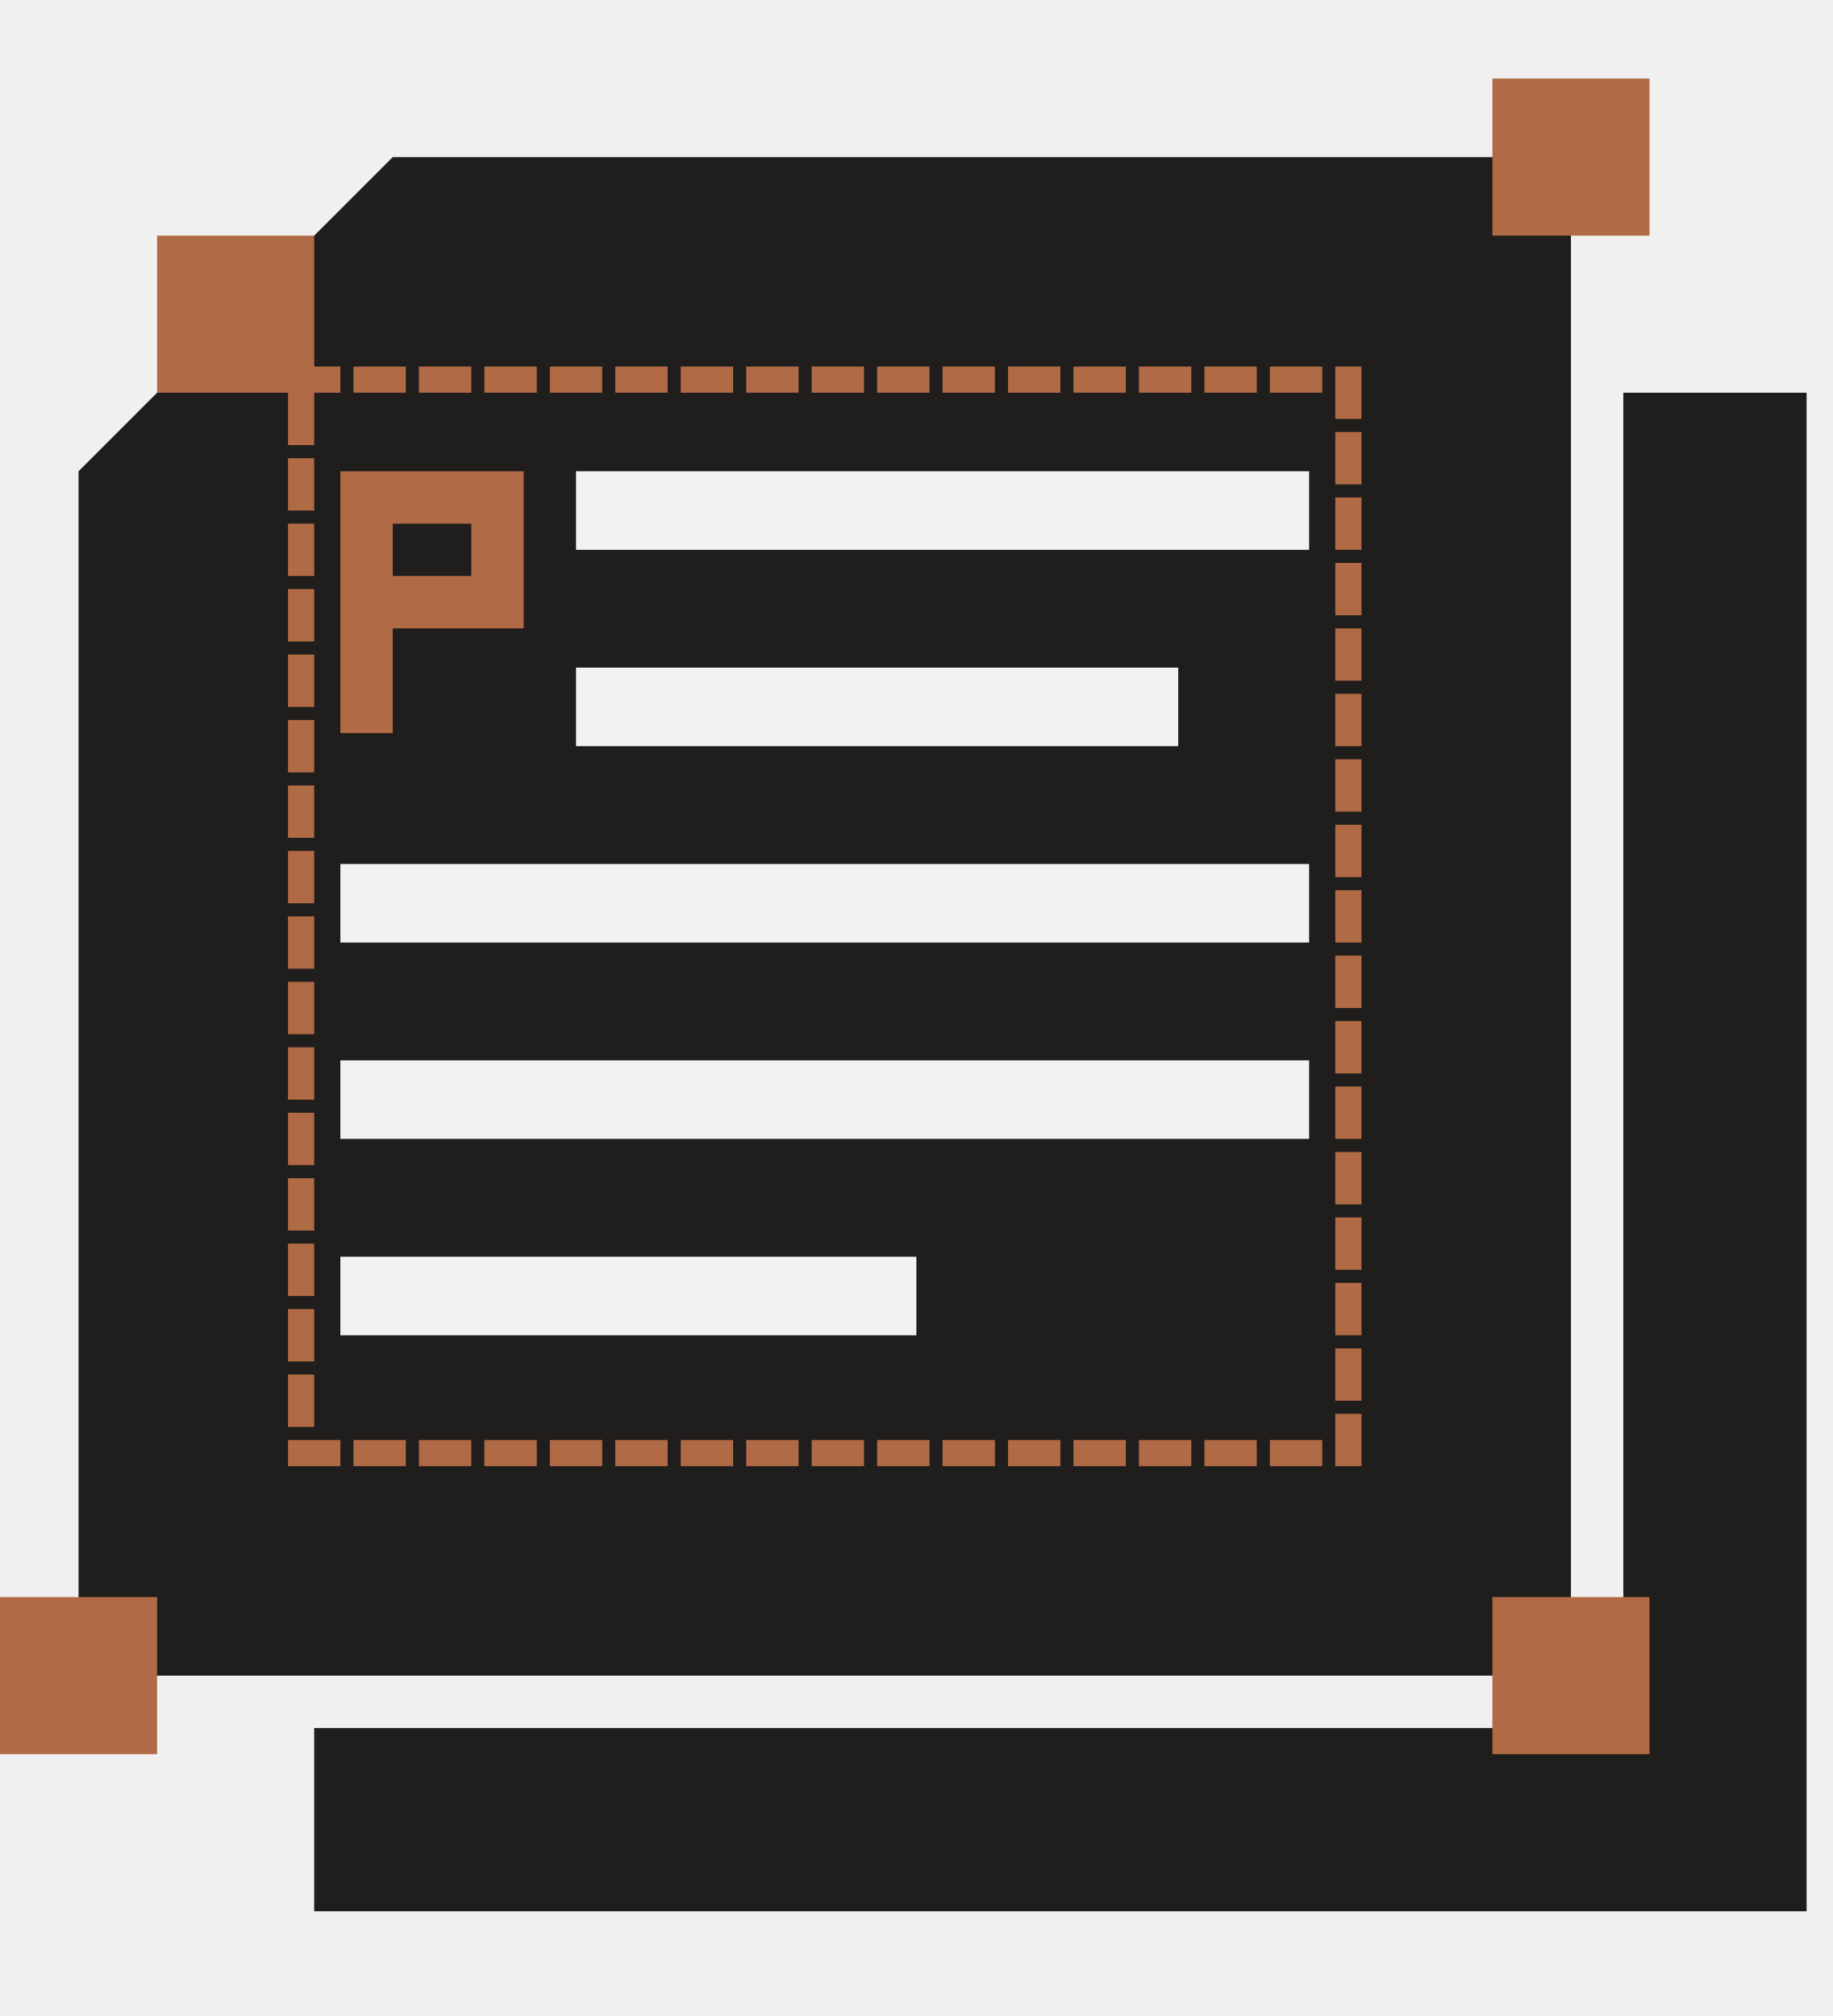
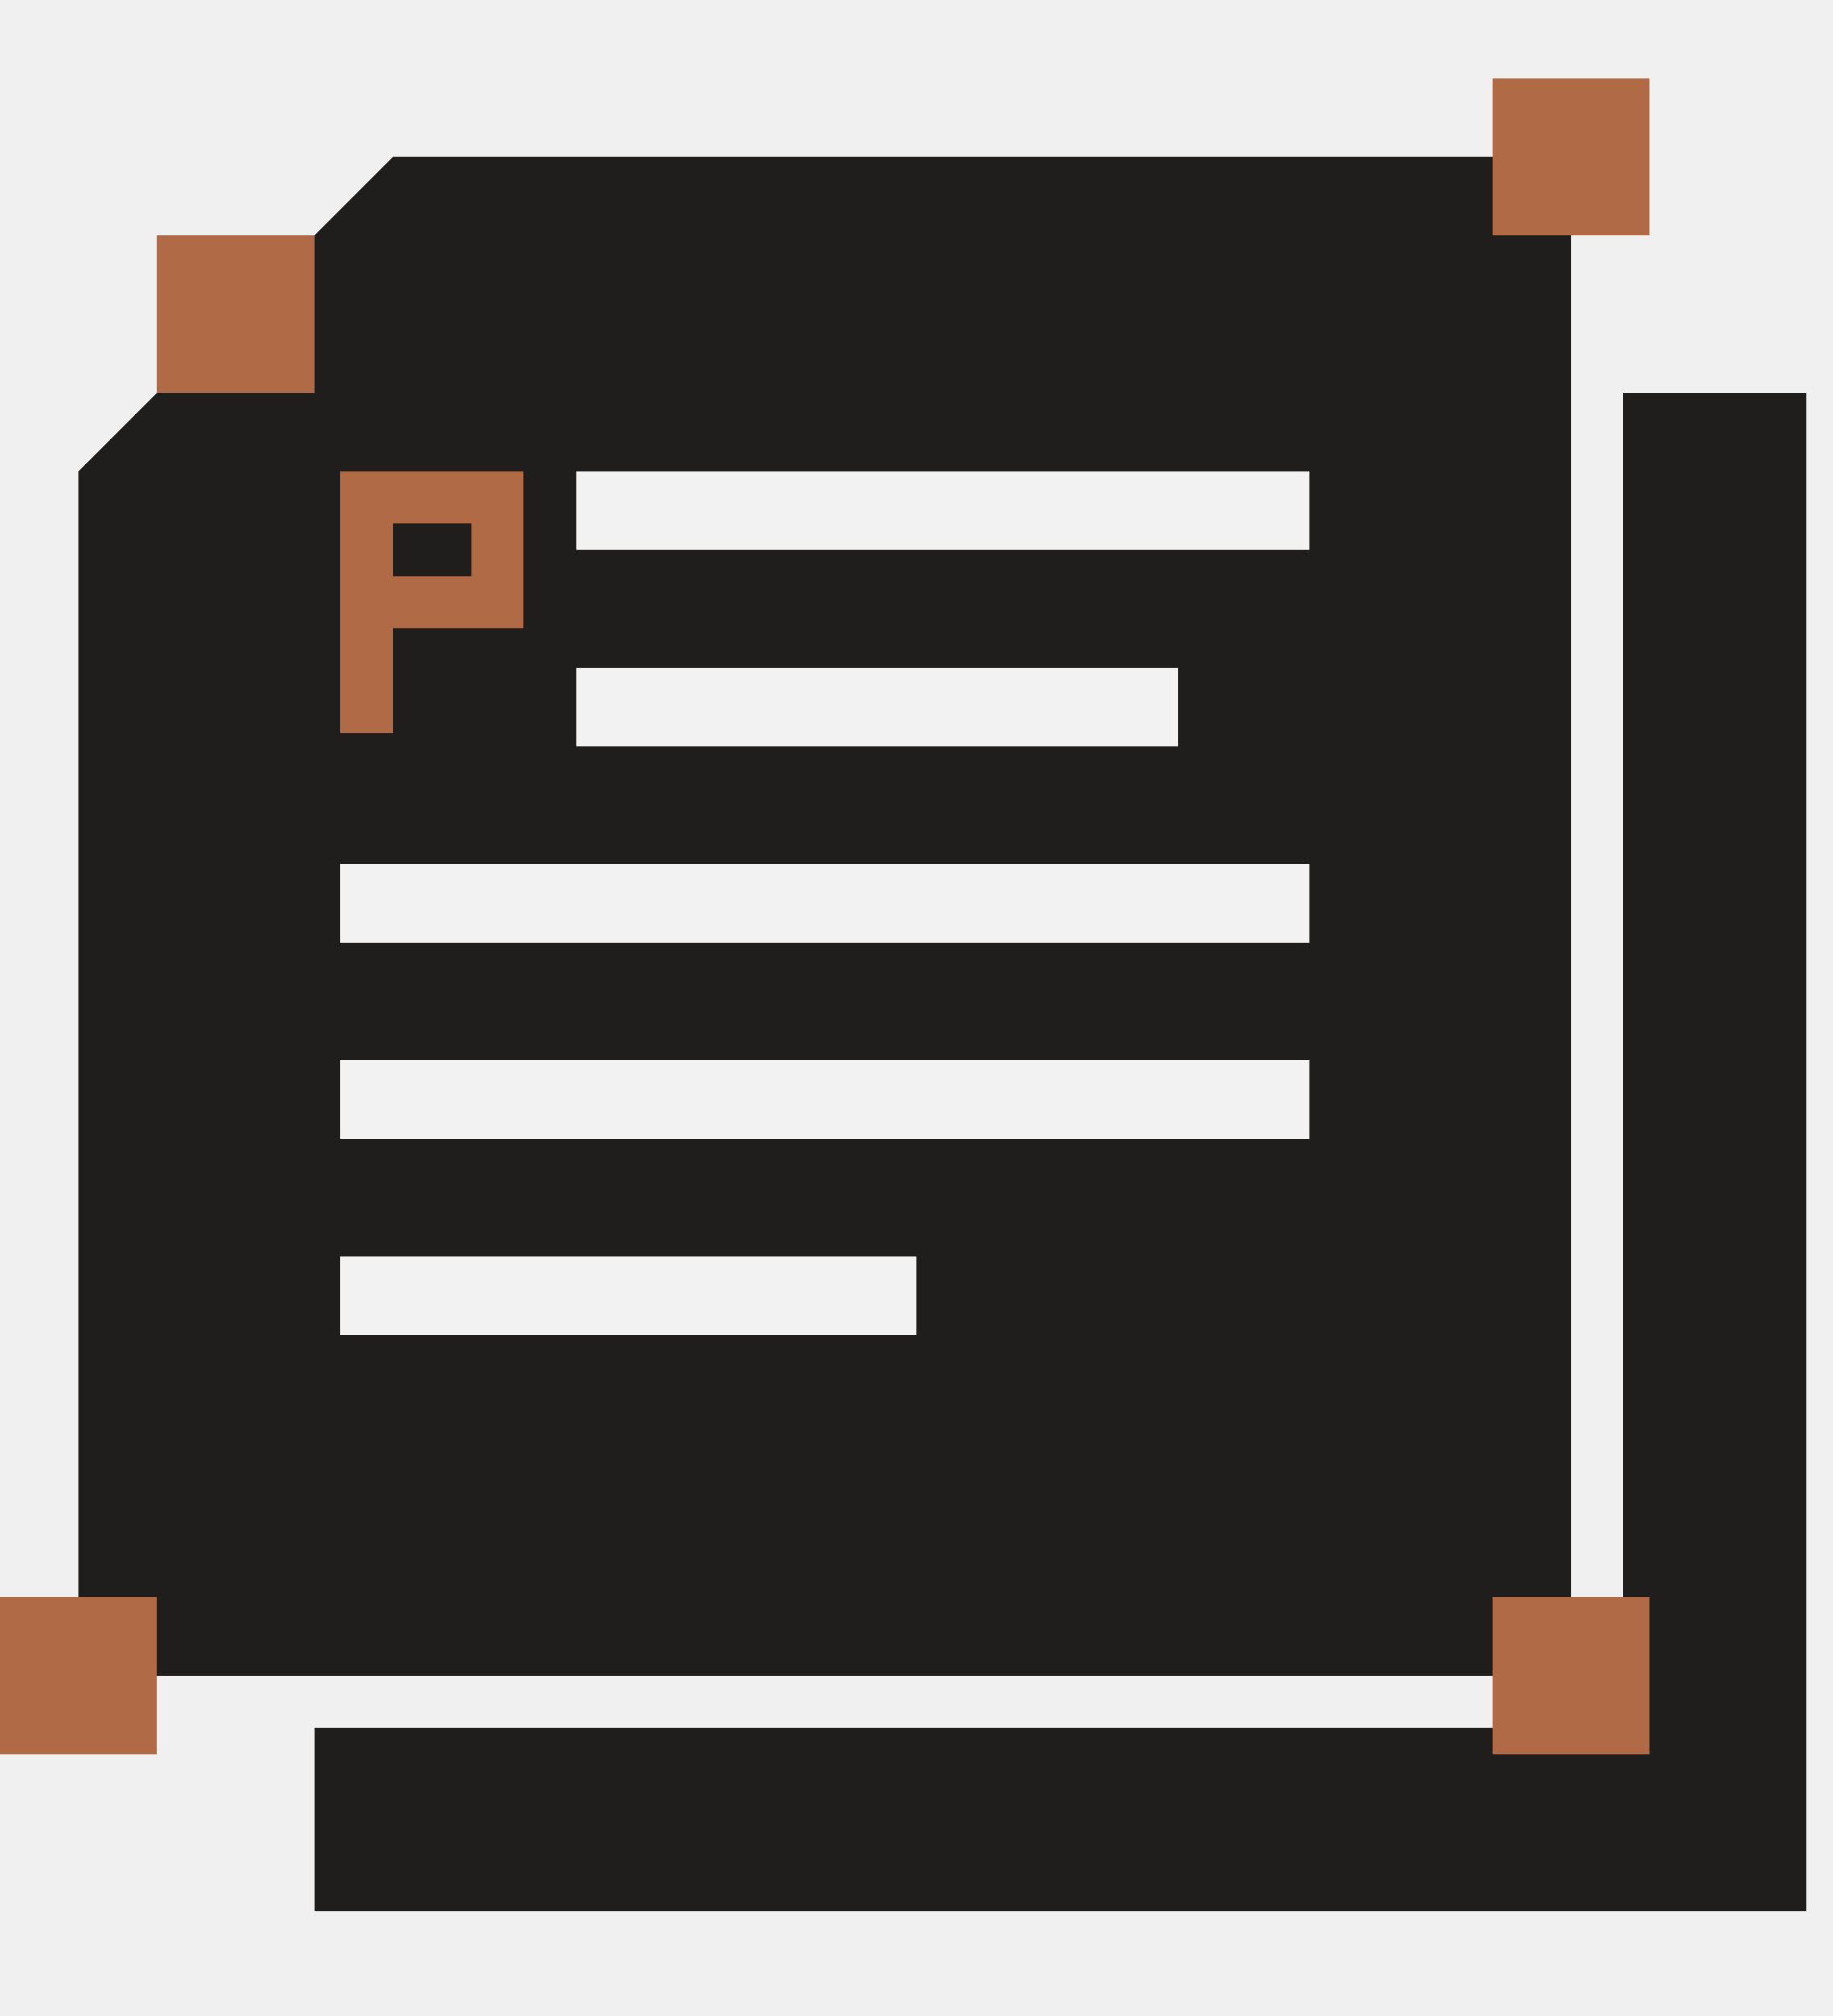
- <svg xmlns="http://www.w3.org/2000/svg" viewBox="0 0 140 154" width="140" height="154" role="img" aria-label="PracticalDocs mark">
+ <svg xmlns="http://www.w3.org/2000/svg" viewBox="0 0 140 154" width="140" height="154" role="img" aria-label="PracticalDocs icon">
  <mask id="gap" maskUnits="userSpaceOnUse" x="0" y="0" width="140" height="154">
    <rect width="140" height="154" fill="#fff" />
    <path d="M30 8 H124 V132 H2 V36 Z" fill="#000" />
  </mask>
  <path d="M48 30 H138 V146 H24 V54 Z" fill="#201e1d" mask="url(#gap)" />
  <path d="M30 12 H120 V128 H6 V36 Z" fill="#201e1d" />
-   <rect x="23" y="29" width="80" height="82" fill="none" stroke="#b06a45" stroke-width="2" stroke-dasharray="2 3" stroke-linecap="square" />
  <path d="M26 36 H40 V48 H30 V56 H26 Z M30 40 H36 V44 H30 Z" fill="#b06a45" fill-rule="evenodd" />
  <g fill="#f3f2f2">
    <rect x="44" y="36" width="56" height="6" />
    <rect x="44" y="51" width="46" height="6" />
    <rect x="26" y="66" width="74" height="6" />
    <rect x="26" y="81" width="74" height="6" />
    <rect x="26" y="96" width="44" height="6" />
  </g>
  <g fill="#b06a45">
    <rect x="12" y="18" width="12" height="12" />
    <rect x="114" y="6" width="12" height="12" />
    <rect x="0" y="122" width="12" height="12" />
    <rect x="114" y="122" width="12" height="12" />
  </g>
</svg>
